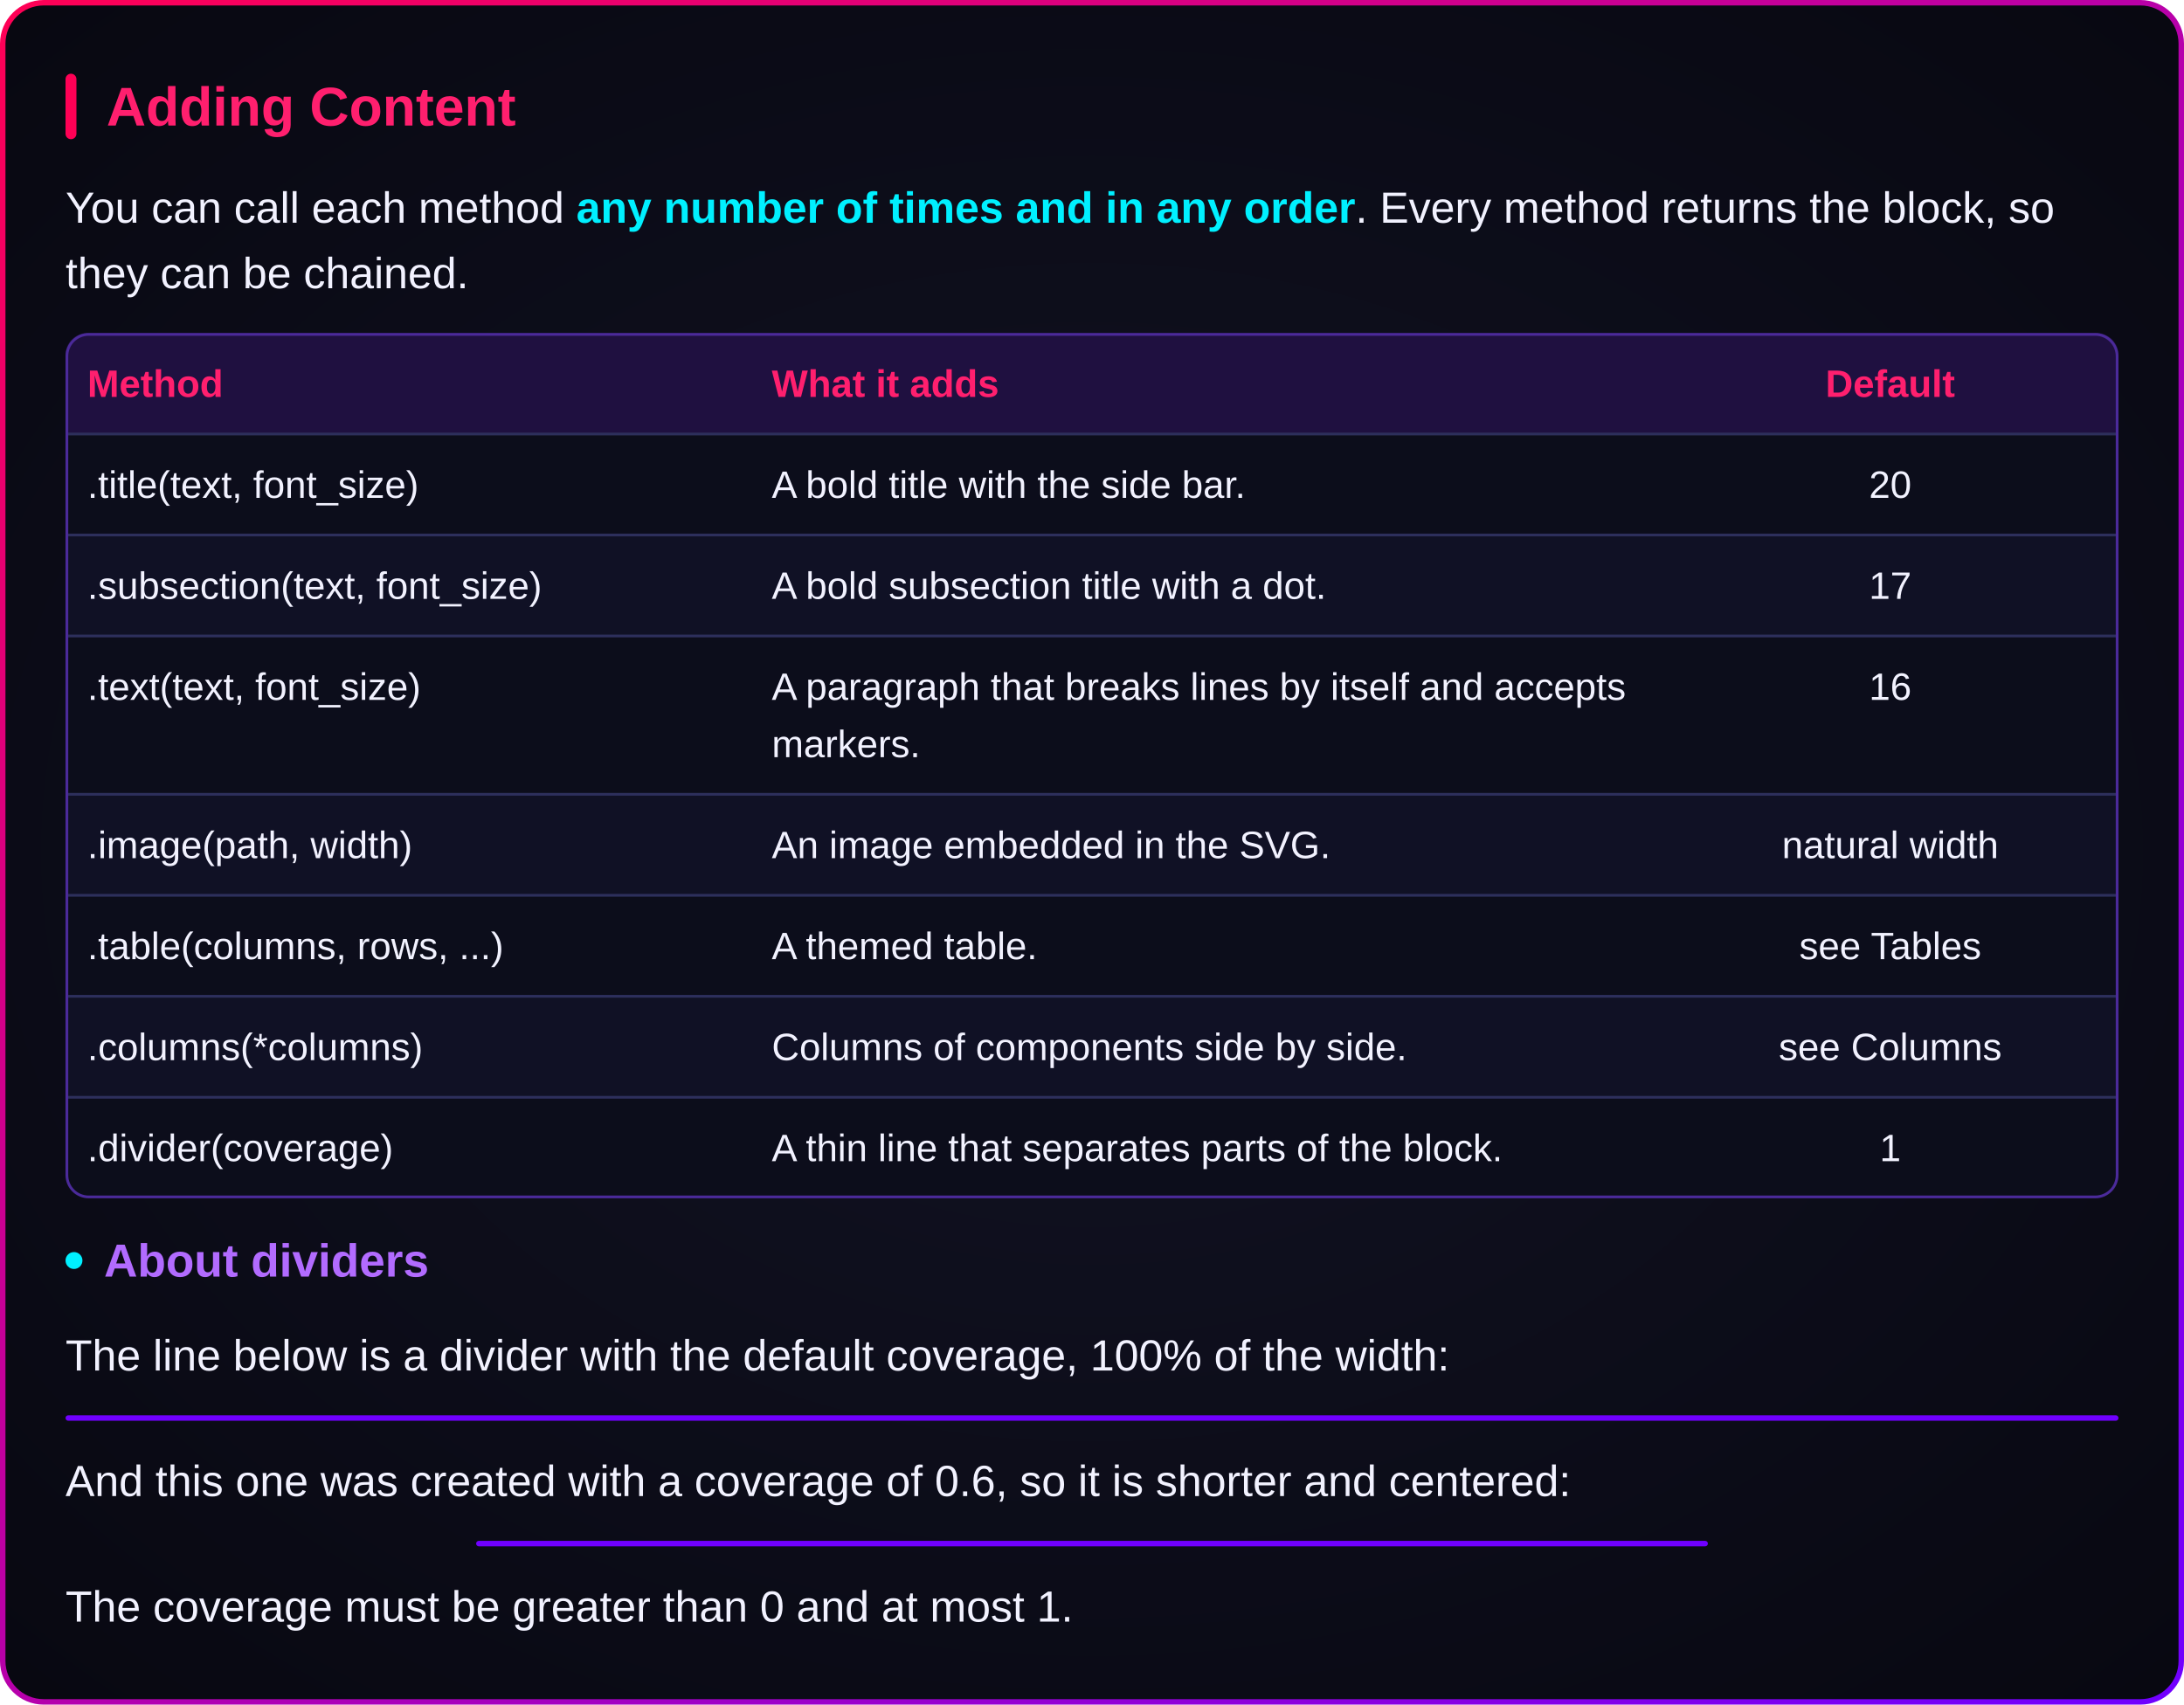
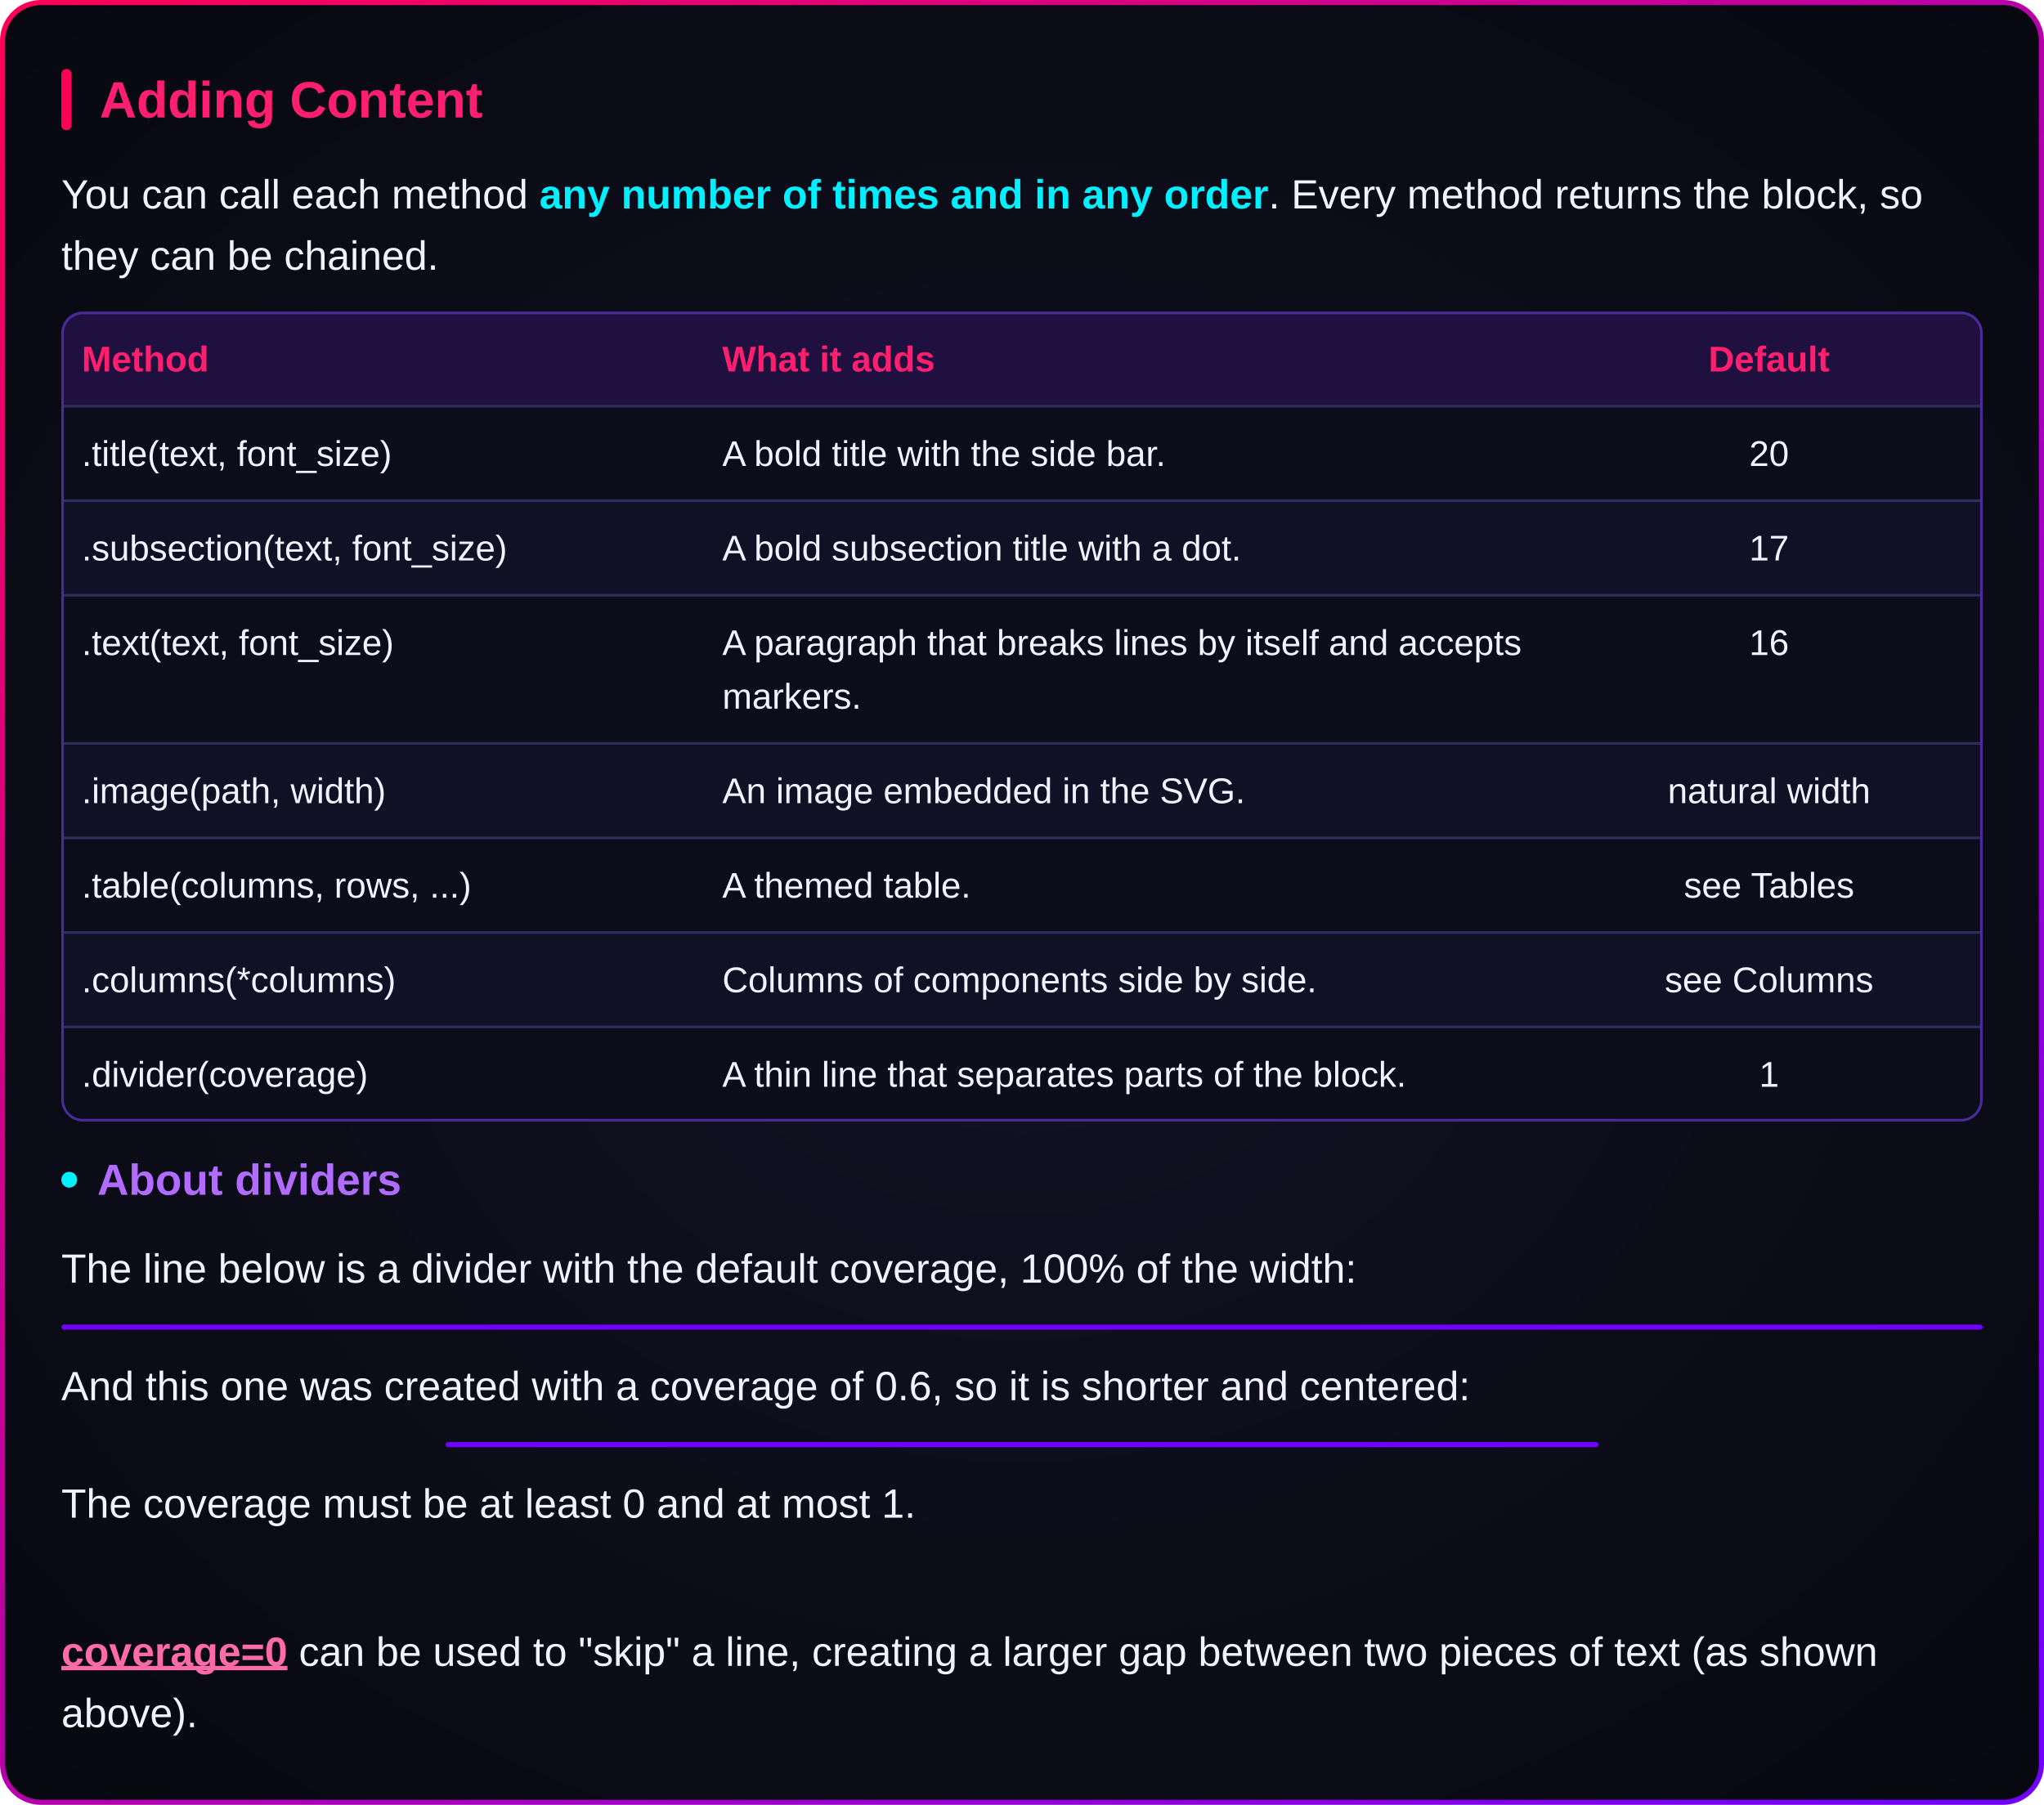
- <svg xmlns="http://www.w3.org/2000/svg" width="800" height="624.5" viewBox="0 0 800 624.5">
+ <svg xmlns="http://www.w3.org/2000/svg" width="800" height="706.5" viewBox="0 0 800 706.5">
  <style>
@keyframes entry {
  from { opacity: 0; } to { opacity: 1; transform: none; }
}
.entry {
  animation: entry 0.8s ease-out both;
  transform-box: fill-box;
  transform-origin: center;
}
@media (prefers-reduced-motion: reduce) {
  .entry { animation: none; }
}
</style>
  <g class="entry">
    <defs>
      <radialGradient id="background" cx="0.5" cy="0.5" r="0.7">
        <stop offset="0" stop-color="#121324" />
        <stop offset="1" stop-color="#080811" />
      </radialGradient>
      <linearGradient id="border" x1="0" y1="0" x2="1" y2="1">
        <stop offset="0" stop-color="#FF0055" />
        <stop offset="1" stop-color="#7000FF" />
      </linearGradient>
    </defs>
-     <rect x="1" y="1" width="798" height="622.5" rx="15" fill="url(#background)" stroke="none" stroke-width="2" />
-     <rect x="1" y="1" width="798" height="622.5" rx="15" fill="none" stroke="url(#border)" stroke-width="2" />
+     <rect x="1" y="1" width="798" height="704.5" rx="15" fill="url(#background)" stroke="none" stroke-width="2" />
+     <rect x="1" y="1" width="798" height="704.5" rx="15" fill="none" stroke="url(#border)" stroke-width="2" />
    <g font-family="Arial, Helvetica, sans-serif">
      <rect x="24.0" y="27.0" width="4" height="24.0" rx="2" fill="#FF0055" />
      <text x="39.0" y="46.0" font-size="20" fill="#FF1F6E" font-weight="700">Adding Content</text>
      <text x="24.0" y="81.6" font-size="16" fill="#F2F2FF">You can call each method <tspan fill="#00F0FF" font-weight="700">any number of times and in any order</tspan>. Every method returns the block, so</text>
      <text x="24.0" y="105.6" font-size="16" fill="#F2F2FF">they can be chained.</text>
      <clipPath id="table-clip-24-122">
        <rect x="24.0" y="122.0" width="752.0" height="317.0" rx="8" />
      </clipPath>
      <g clip-path="url(#table-clip-24-122)">
        <rect x="24.0" y="122.0" width="752.0" height="317.0" fill="#0C0D1B" />
        <rect x="24.0" y="122.0" width="752.0" height="37.0" fill="#1F1040" />
        <rect x="24.0" y="196.0" width="752.0" height="37.0" fill="#101125" />
        <rect x="24.0" y="291.0" width="752.0" height="37.0" fill="#101125" />
        <rect x="24.0" y="365.0" width="752.0" height="37.0" fill="#101125" />
      </g>
      <line x1="24.0" y1="159.0" x2="776.0" y2="159.0" stroke="#2D2F5C" stroke-width="1" />
      <line x1="24.0" y1="196.0" x2="776.0" y2="196.0" stroke="#2D2F5C" stroke-width="1" />
      <line x1="24.0" y1="233.0" x2="776.0" y2="233.0" stroke="#2D2F5C" stroke-width="1" />
      <line x1="24.0" y1="291.0" x2="776.0" y2="291.0" stroke="#2D2F5C" stroke-width="1" />
      <line x1="24.0" y1="328.0" x2="776.0" y2="328.0" stroke="#2D2F5C" stroke-width="1" />
      <line x1="24.0" y1="365.0" x2="776.0" y2="365.0" stroke="#2D2F5C" stroke-width="1" />
      <line x1="24.0" y1="402.0" x2="776.0" y2="402.0" stroke="#2D2F5C" stroke-width="1" />
      <text x="32.0" y="145.4" font-size="14" fill="#FF1F6E" font-weight="700">Method</text>
      <text x="282.7" y="145.4" font-size="14" fill="#FF1F6E" font-weight="700">What it adds</text>
      <text x="692.4" y="145.4" font-size="14" fill="#FF1F6E" font-weight="700" text-anchor="middle">Default</text>
      <text x="32.0" y="182.4" font-size="14" fill="#F2F2FF">.title(text, font_size)</text>
      <text x="282.7" y="182.4" font-size="14" fill="#F2F2FF">A bold title with the side bar.</text>
      <text x="692.4" y="182.4" font-size="14" fill="#F2F2FF" text-anchor="middle">20</text>
      <text x="32.0" y="219.4" font-size="14" fill="#F2F2FF">.subsection(text, font_size)</text>
      <text x="282.7" y="219.4" font-size="14" fill="#F2F2FF">A bold subsection title with a dot.</text>
      <text x="692.4" y="219.4" font-size="14" fill="#F2F2FF" text-anchor="middle">17</text>
      <text x="32.0" y="256.4" font-size="14" fill="#F2F2FF">.text(text, font_size)</text>
      <text x="282.7" y="256.4" font-size="14" fill="#F2F2FF">A paragraph that breaks lines by itself and accepts</text>
      <text x="282.7" y="277.4" font-size="14" fill="#F2F2FF">markers.</text>
      <text x="692.4" y="256.4" font-size="14" fill="#F2F2FF" text-anchor="middle">16</text>
      <text x="32.0" y="314.4" font-size="14" fill="#F2F2FF">.image(path, width)</text>
      <text x="282.7" y="314.4" font-size="14" fill="#F2F2FF">An image embedded in the SVG.</text>
      <text x="692.4" y="314.4" font-size="14" fill="#F2F2FF" text-anchor="middle">natural width</text>
      <text x="32.0" y="351.4" font-size="14" fill="#F2F2FF">.table(columns, rows, ...)</text>
      <text x="282.7" y="351.4" font-size="14" fill="#F2F2FF">A themed table.</text>
      <text x="692.4" y="351.4" font-size="14" fill="#F2F2FF" text-anchor="middle">see Tables</text>
      <text x="32.0" y="388.4" font-size="14" fill="#F2F2FF">.columns(*columns)</text>
      <text x="282.7" y="388.4" font-size="14" fill="#F2F2FF">Columns of components side by side.</text>
      <text x="692.4" y="388.4" font-size="14" fill="#F2F2FF" text-anchor="middle">see Columns</text>
      <text x="32.0" y="425.4" font-size="14" fill="#F2F2FF">.divider(coverage)</text>
      <text x="282.7" y="425.4" font-size="14" fill="#F2F2FF">A thin line that separates parts of the block.</text>
      <text x="692.4" y="425.4" font-size="14" fill="#F2F2FF" text-anchor="middle">1</text>
      <rect x="24.5" y="122.5" width="751.0" height="316.0" rx="8" fill="none" stroke="#4B2A9A" stroke-width="1" />
      <circle cx="27.1" cy="461.8" r="3.1" fill="#00F0FF" />
      <text x="38.1" y="467.7" font-size="17" fill="#B26BFF" font-weight="700">About dividers</text>
      <text x="24.0" y="502.1" font-size="16" fill="#F2F2FF">The line below is a divider with the default coverage, 100% of the width:</text>
      <rect x="24.0" y="518.5" width="752.0" height="2" rx="1" fill="#7000FF" />
      <text x="24.0" y="548.1" font-size="16" fill="#F2F2FF">And this one was created with a coverage of 0.6, so it is shorter and centered:</text>
      <rect x="174.4" y="564.5" width="451.2" height="2" rx="1" fill="#7000FF" />
-       <text x="24.0" y="594.1" font-size="16" fill="#F2F2FF">The coverage must be greater than 0 and at most 1.</text>
+       <text x="24.0" y="594.1" font-size="16" fill="#F2F2FF">The coverage must be at least 0 and at most 1.</text>
+       <rect x="400.0" y="610.5" width="0.0" height="2" rx="1" fill="#7000FF" />
+       <rect x="400.0" y="622.5" width="0.0" height="2" rx="1" fill="#7000FF" />
+       <text x="24.0" y="652.1" font-size="16" fill="#F2F2FF">
+         <tspan fill="#FF6BA8" font-weight="700" text-decoration="underline">coverage=0</tspan> can be used to "skip" a line, creating a larger gap between two pieces of text (as shown</text>
+       <text x="24.0" y="676.1" font-size="16" fill="#F2F2FF">above).</text>
    </g>
  </g>
</svg>
